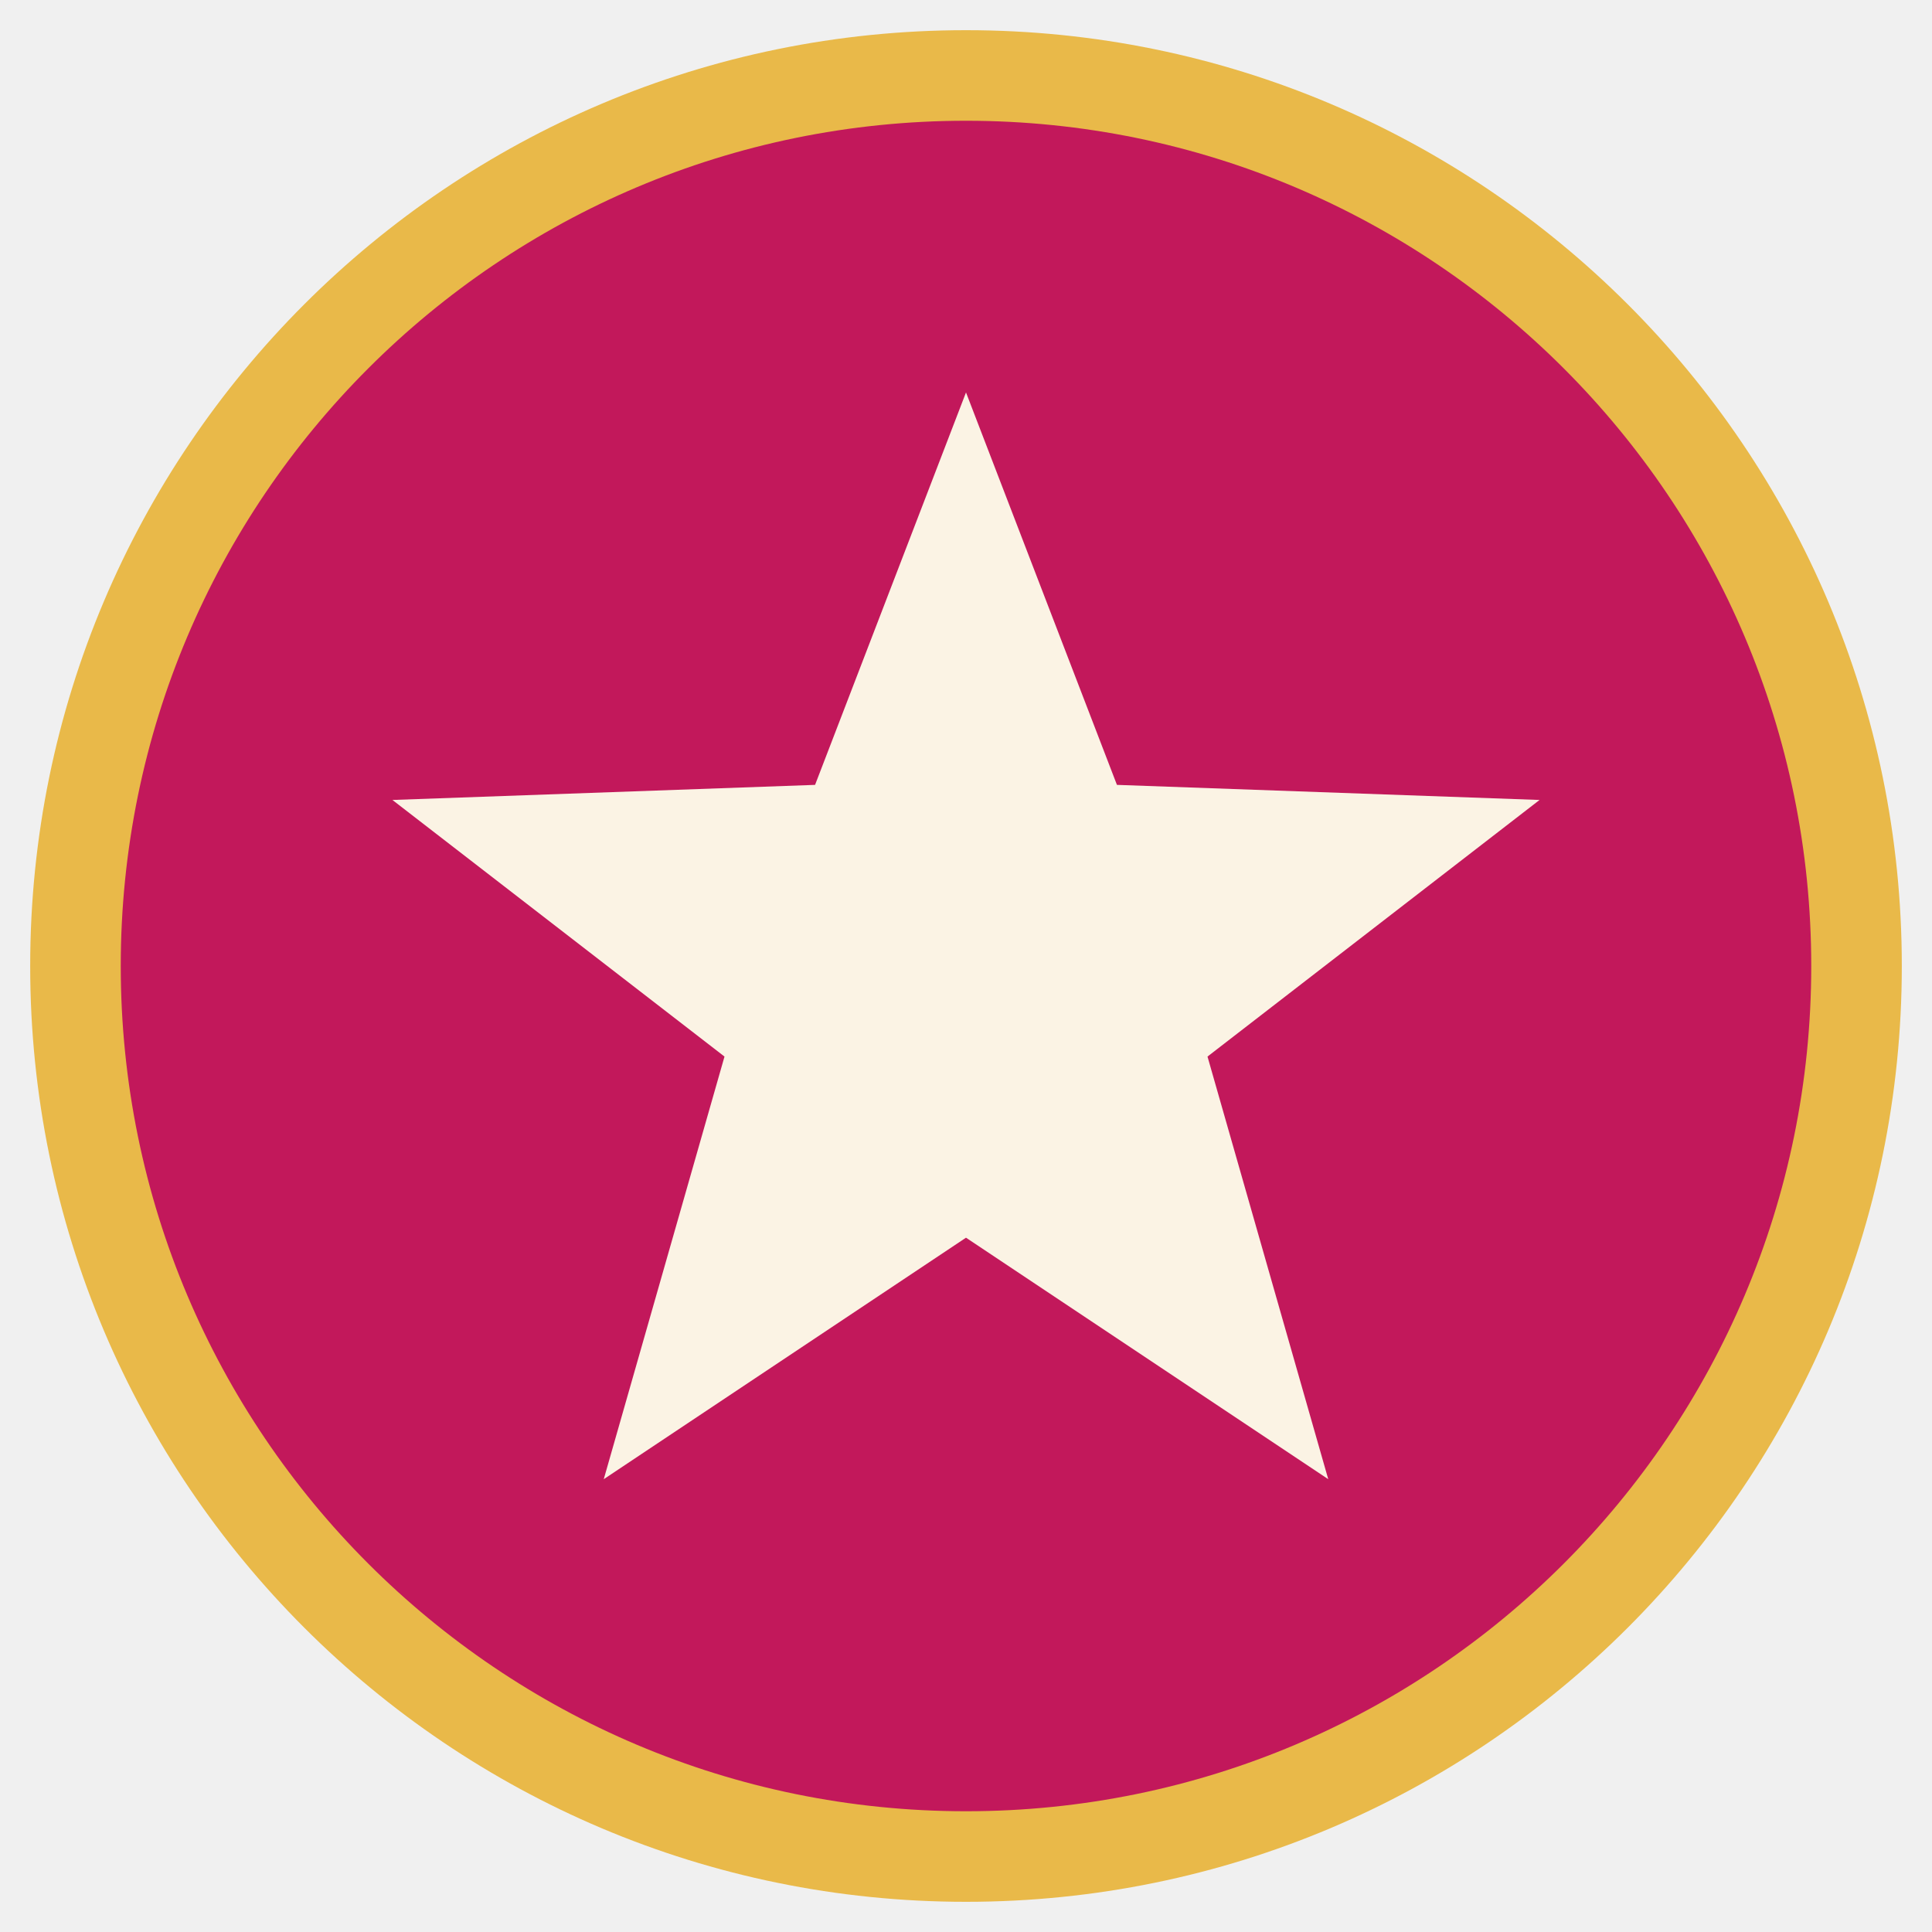
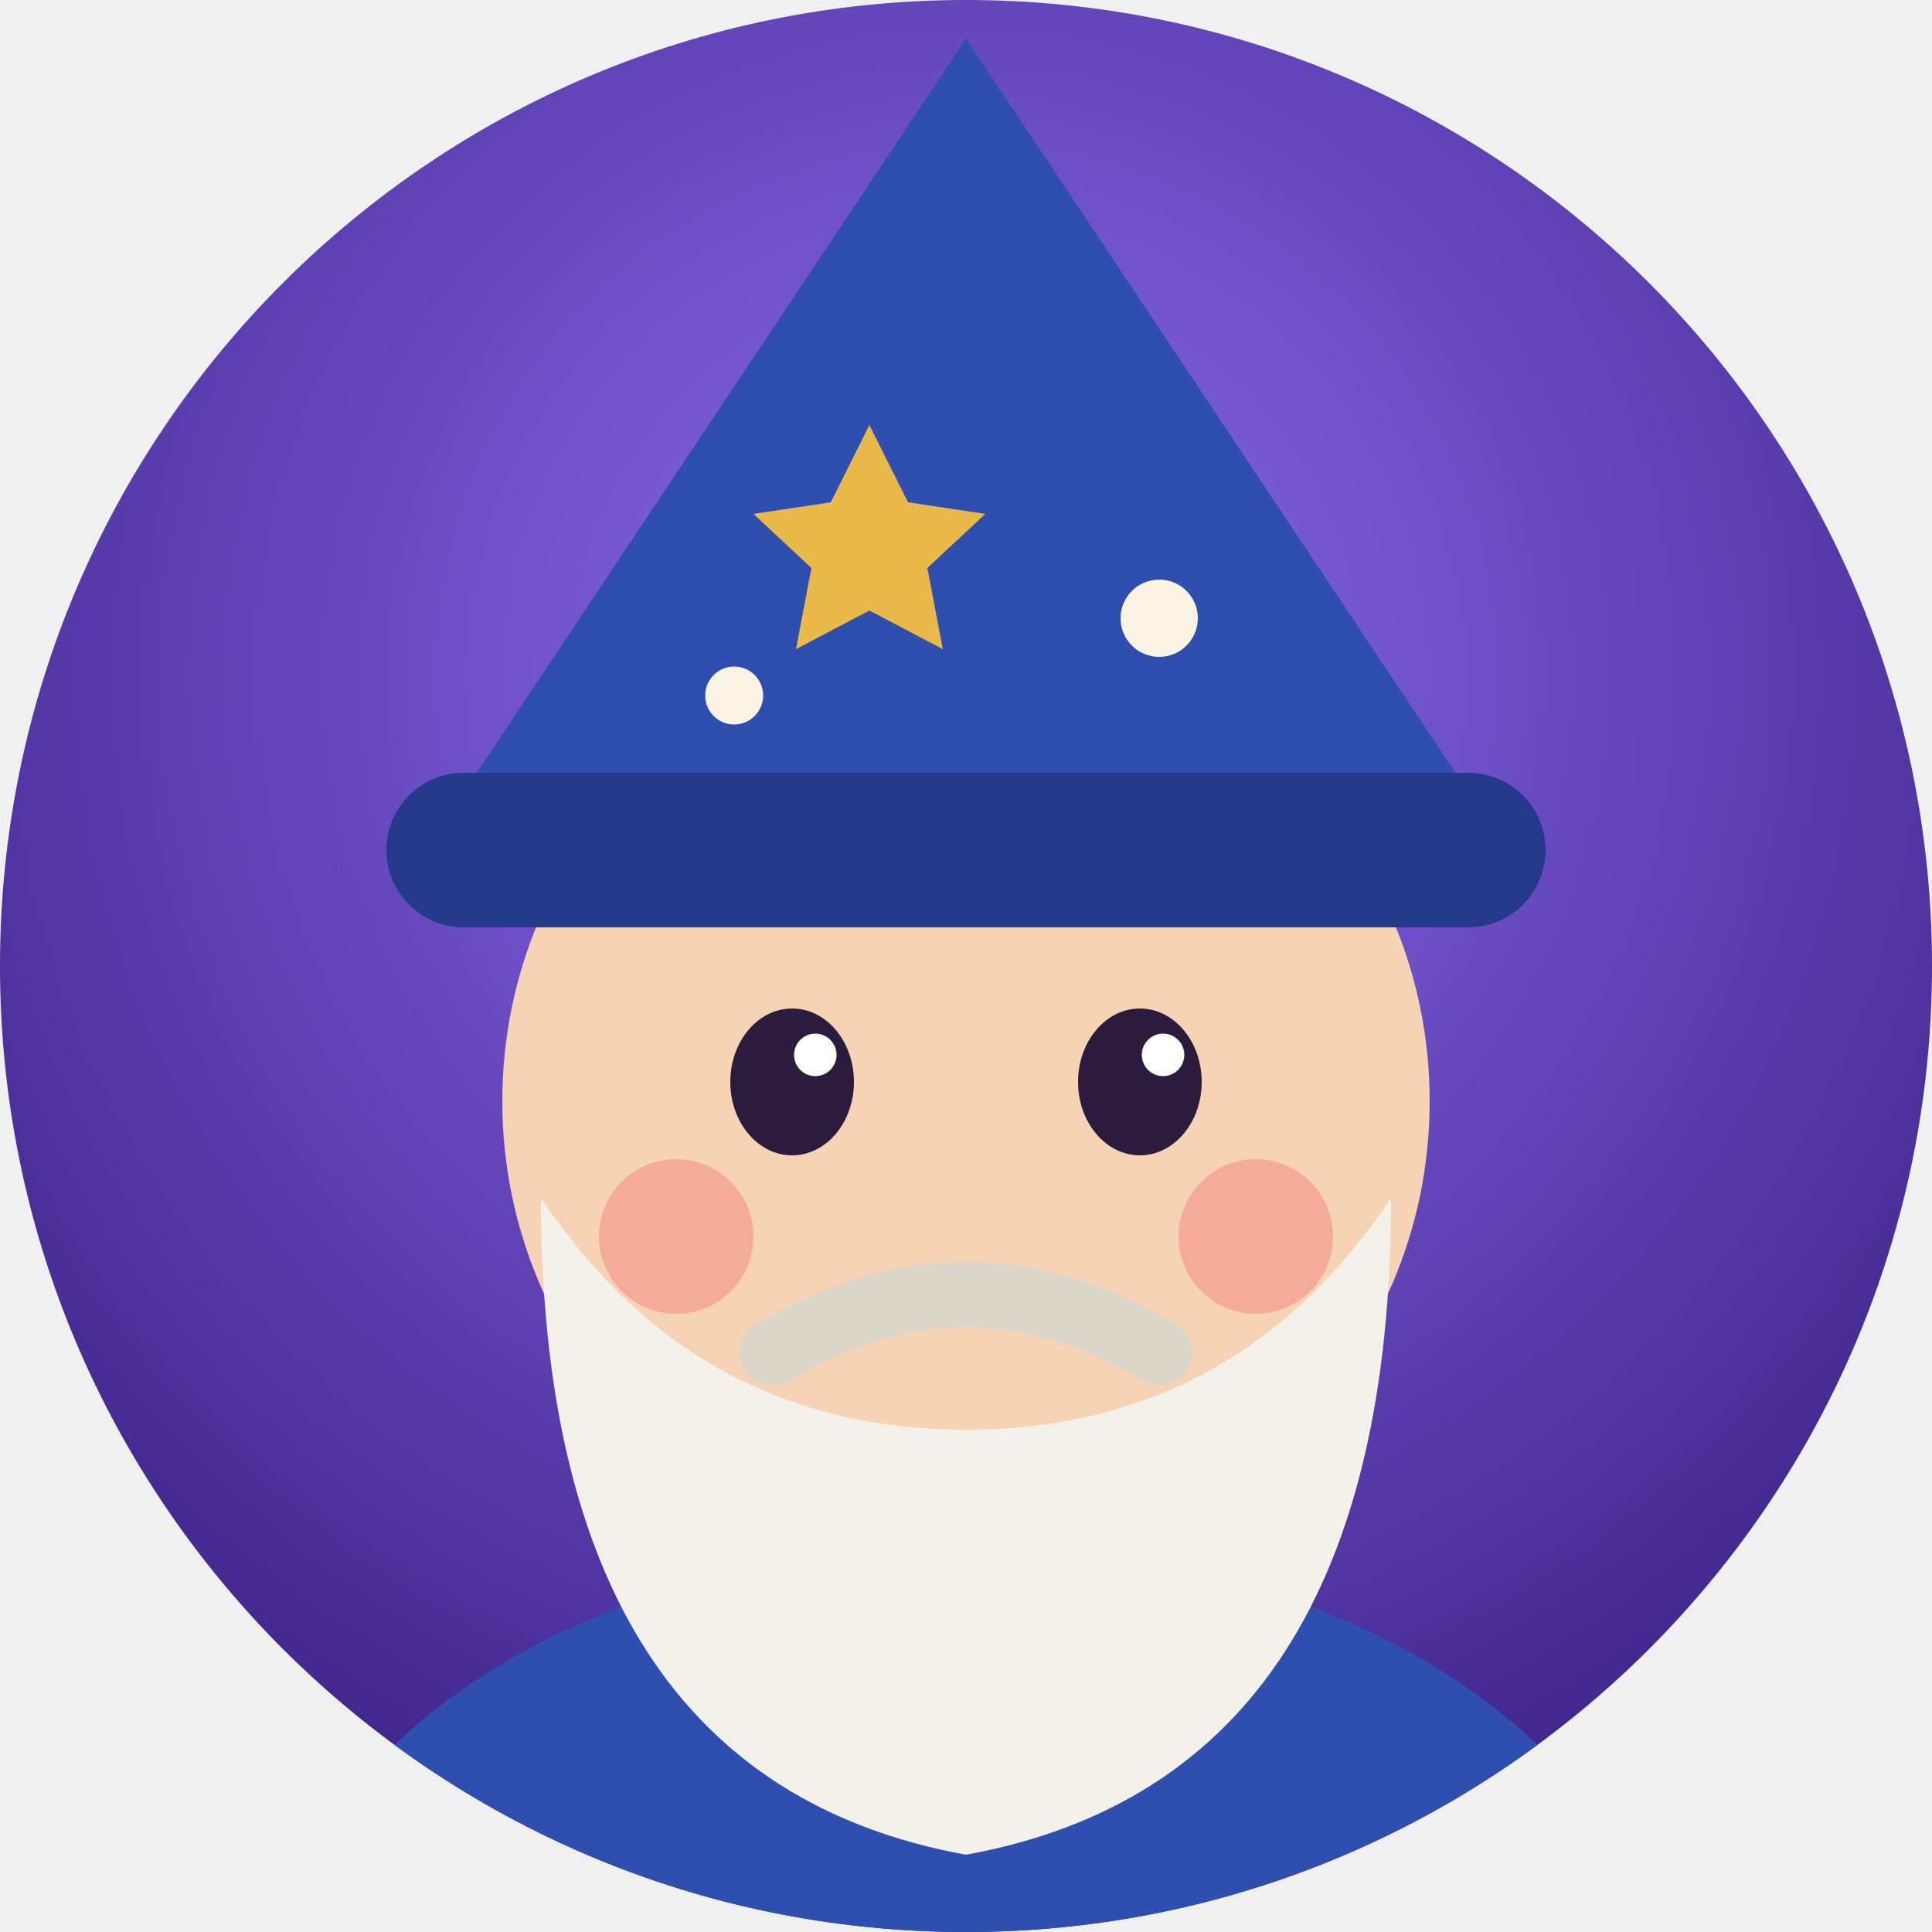
- <svg xmlns="http://www.w3.org/2000/svg" width="128" height="128" viewBox="0 0 128 128">
-   <circle cx="64" cy="64" r="62" fill="#E9B949" />
-   <circle cx="64" cy="64" r="56" fill="#C2185B" />
-   <path d="M64 26 L74 52 L102 53 L80 70 L88 98 L64 82 L40 98 L48 70 L26 53 L54 52 Z" fill="#FBF3E4" />
+ <svg xmlns="http://www.w3.org/2000/svg" width="128" height="128" viewBox="0 0 100 100">
+   <defs>
+     <radialGradient id="bg-wizard" cx="50%" cy="35%" r="75%">
+       <stop offset="0" stop-color="#8C6CF0" />
+       <stop offset="1" stop-color="#33197A" />
+     </radialGradient>
+     <clipPath id="clip-wizard">
+       <circle cx="50" cy="50" r="50" />
+     </clipPath>
+   </defs>
+   <circle cx="50" cy="50" r="50" fill="url(#bg-wizard)" />
+   <g clip-path="url(#clip-wizard)">
+     <ellipse cx="50" cy="104" rx="36" ry="24" fill="#2F4FB0" />
+     <path d="M38 82 L50 92 L62 82" stroke="#E9B949" stroke-width="3" fill="none" />
+     <circle cx="50" cy="57" r="24" fill="#F7D3B5" />
+     <ellipse cx="41" cy="56" rx="3.2" ry="3.8" fill="#2B1B3D" />
+     <ellipse cx="59" cy="56" rx="3.2" ry="3.8" fill="#2B1B3D" />
+     <circle cx="42.2" cy="54.6" r="1.1" fill="#fff" />
+     <circle cx="60.2" cy="54.6" r="1.1" fill="#fff" />
+     <circle cx="35" cy="64" r="4" fill="#F28B82" opacity="0.55" />
+     <circle cx="65" cy="64" r="4" fill="#F28B82" opacity="0.55" />
+     <path d="M28 62 Q28 92 50 96 Q72 92 72 62 Q64 74 50 74 Q36 74 28 62 Z" fill="#F4F1EA" />
+     <path d="M40 70 Q50 64 60 70" stroke="#DCD6CA" stroke-width="3.4" fill="none" stroke-linecap="round" />
+     <path d="M22 44 L50 2 L78 44 Z" fill="#2F4FB0" />
+     <rect x="20" y="40" width="60" height="8" rx="4" fill="#24398A" />
+     <path d="M45 22 l2 4 4 .6-3 2.8.8 4.2-3.8-2-3.8 2 .8-4.2-3-2.8 4-.6z" fill="#E9B949" />
+     <circle cx="60" cy="32" r="2" fill="#FBF3E4" />
+     <circle cx="38" cy="36" r="1.5" fill="#FBF3E4" />
+   </g>
</svg>
